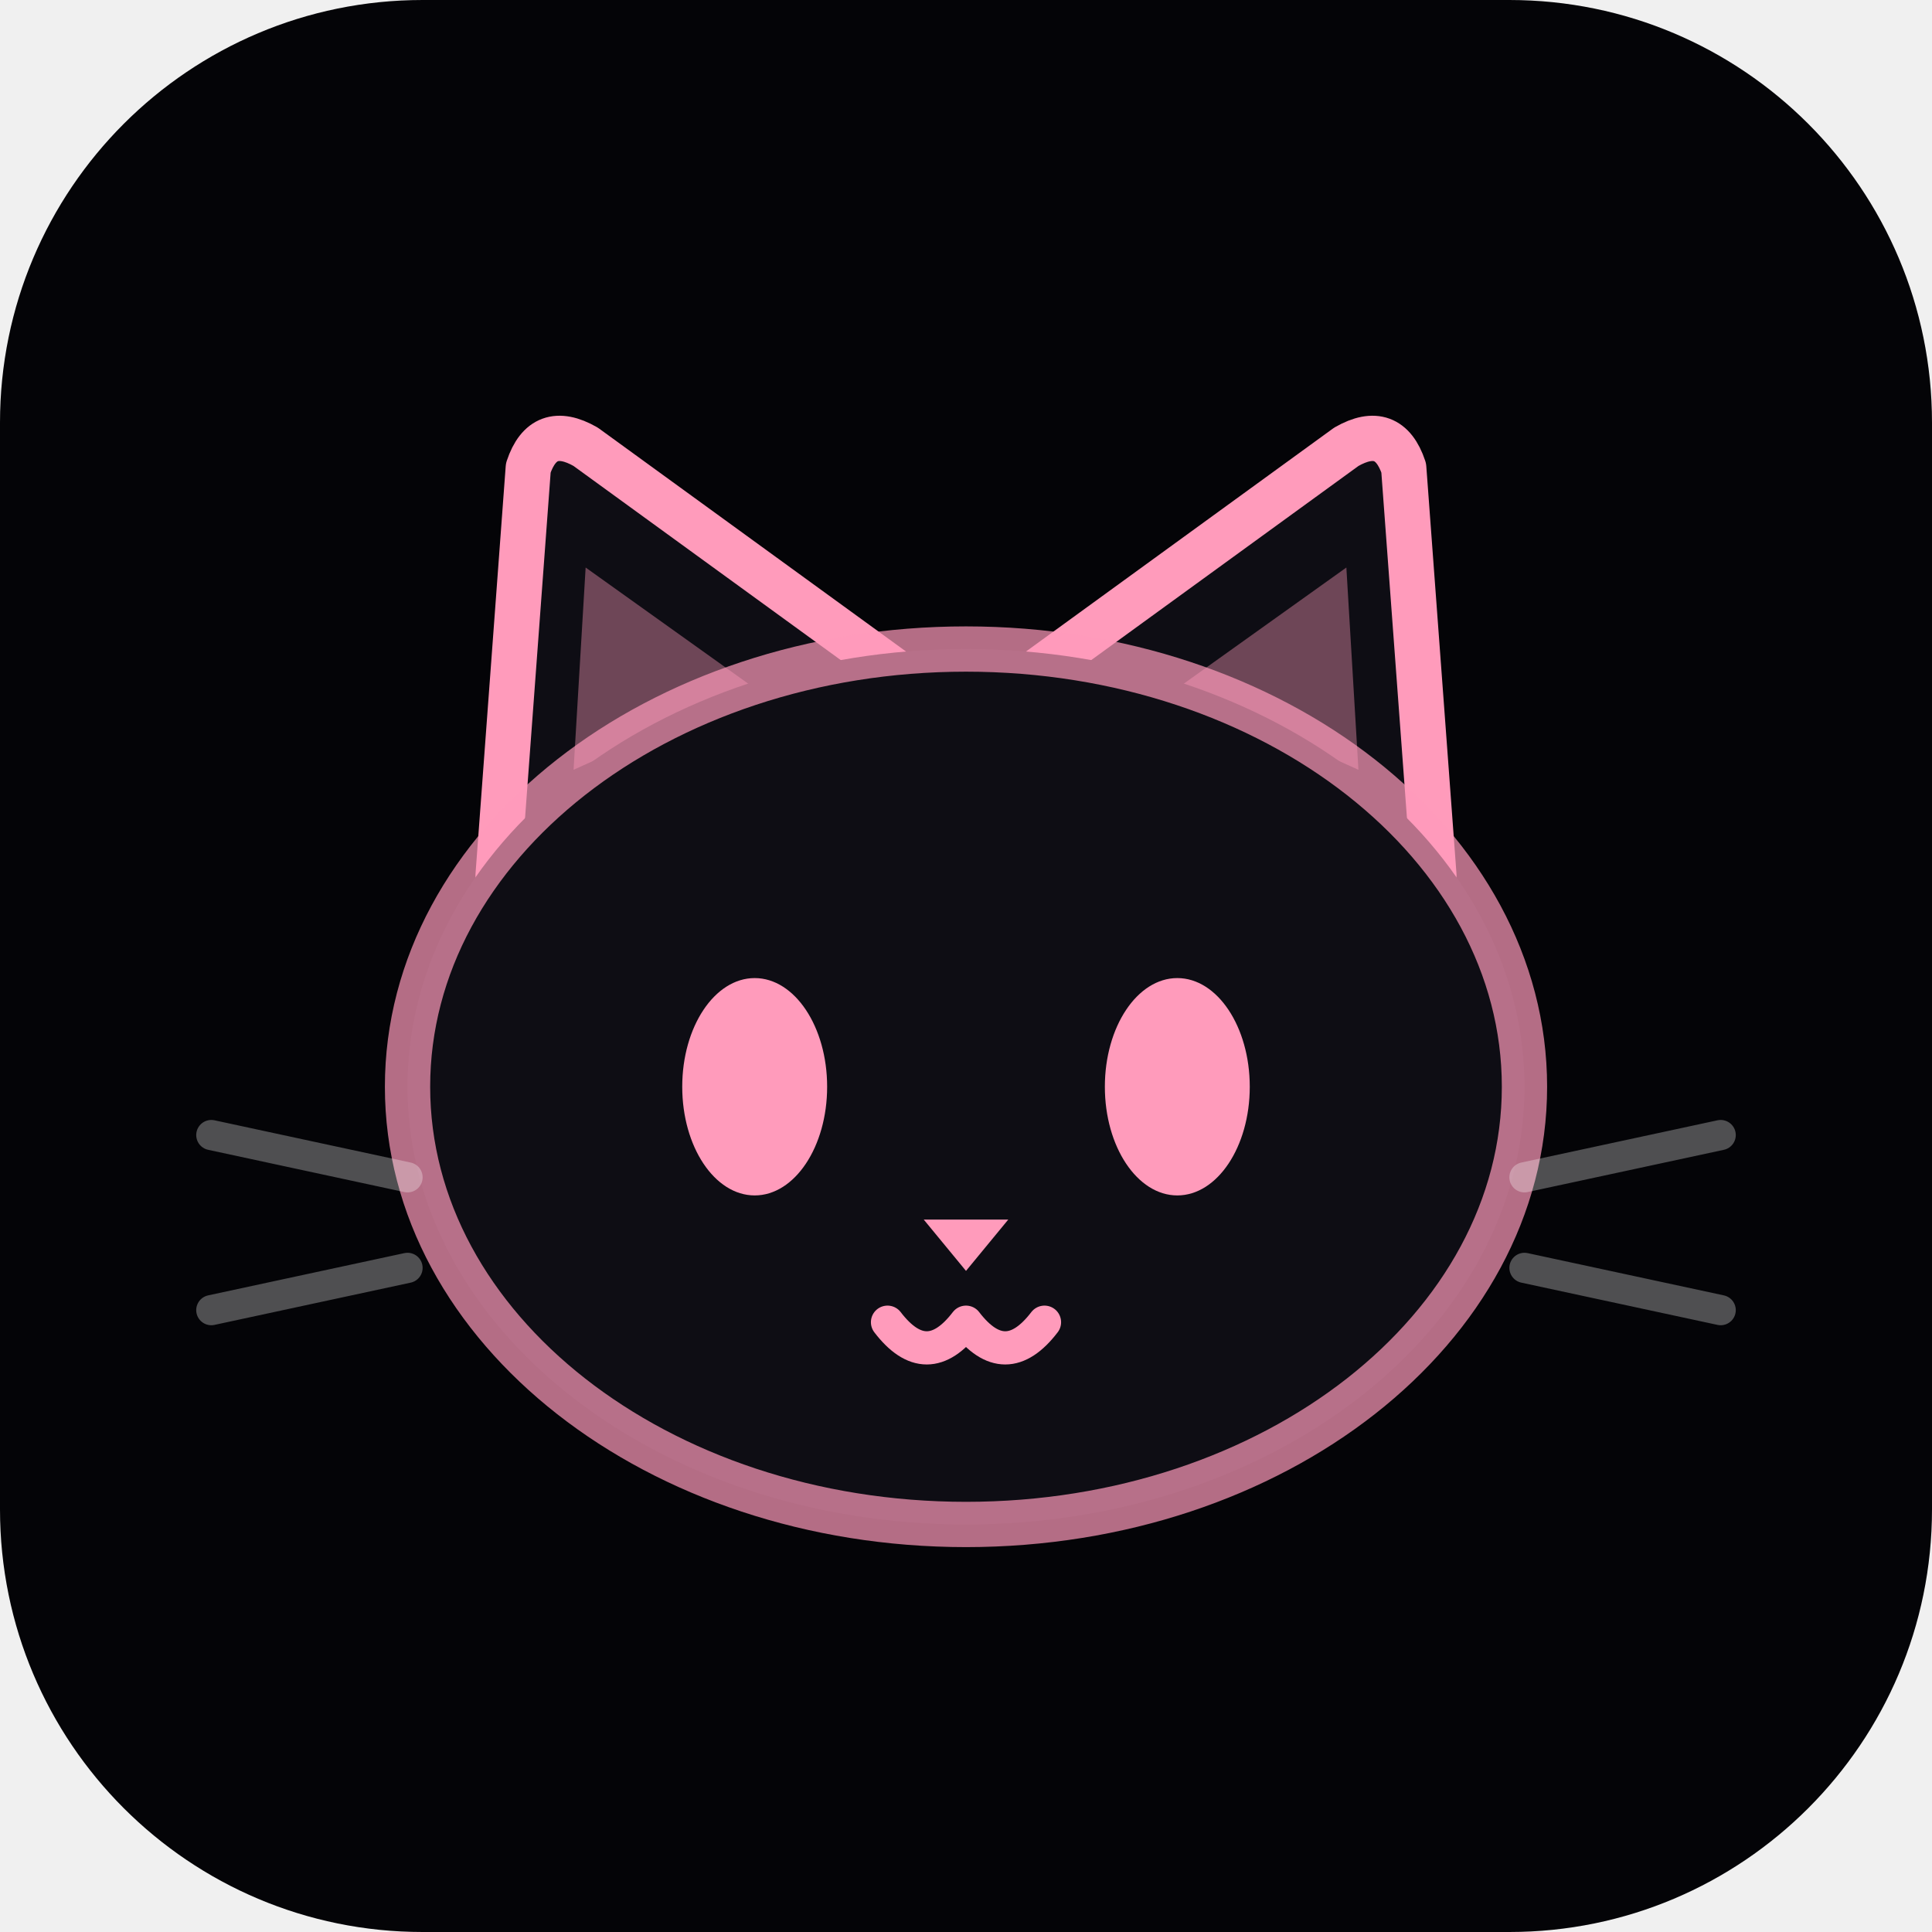
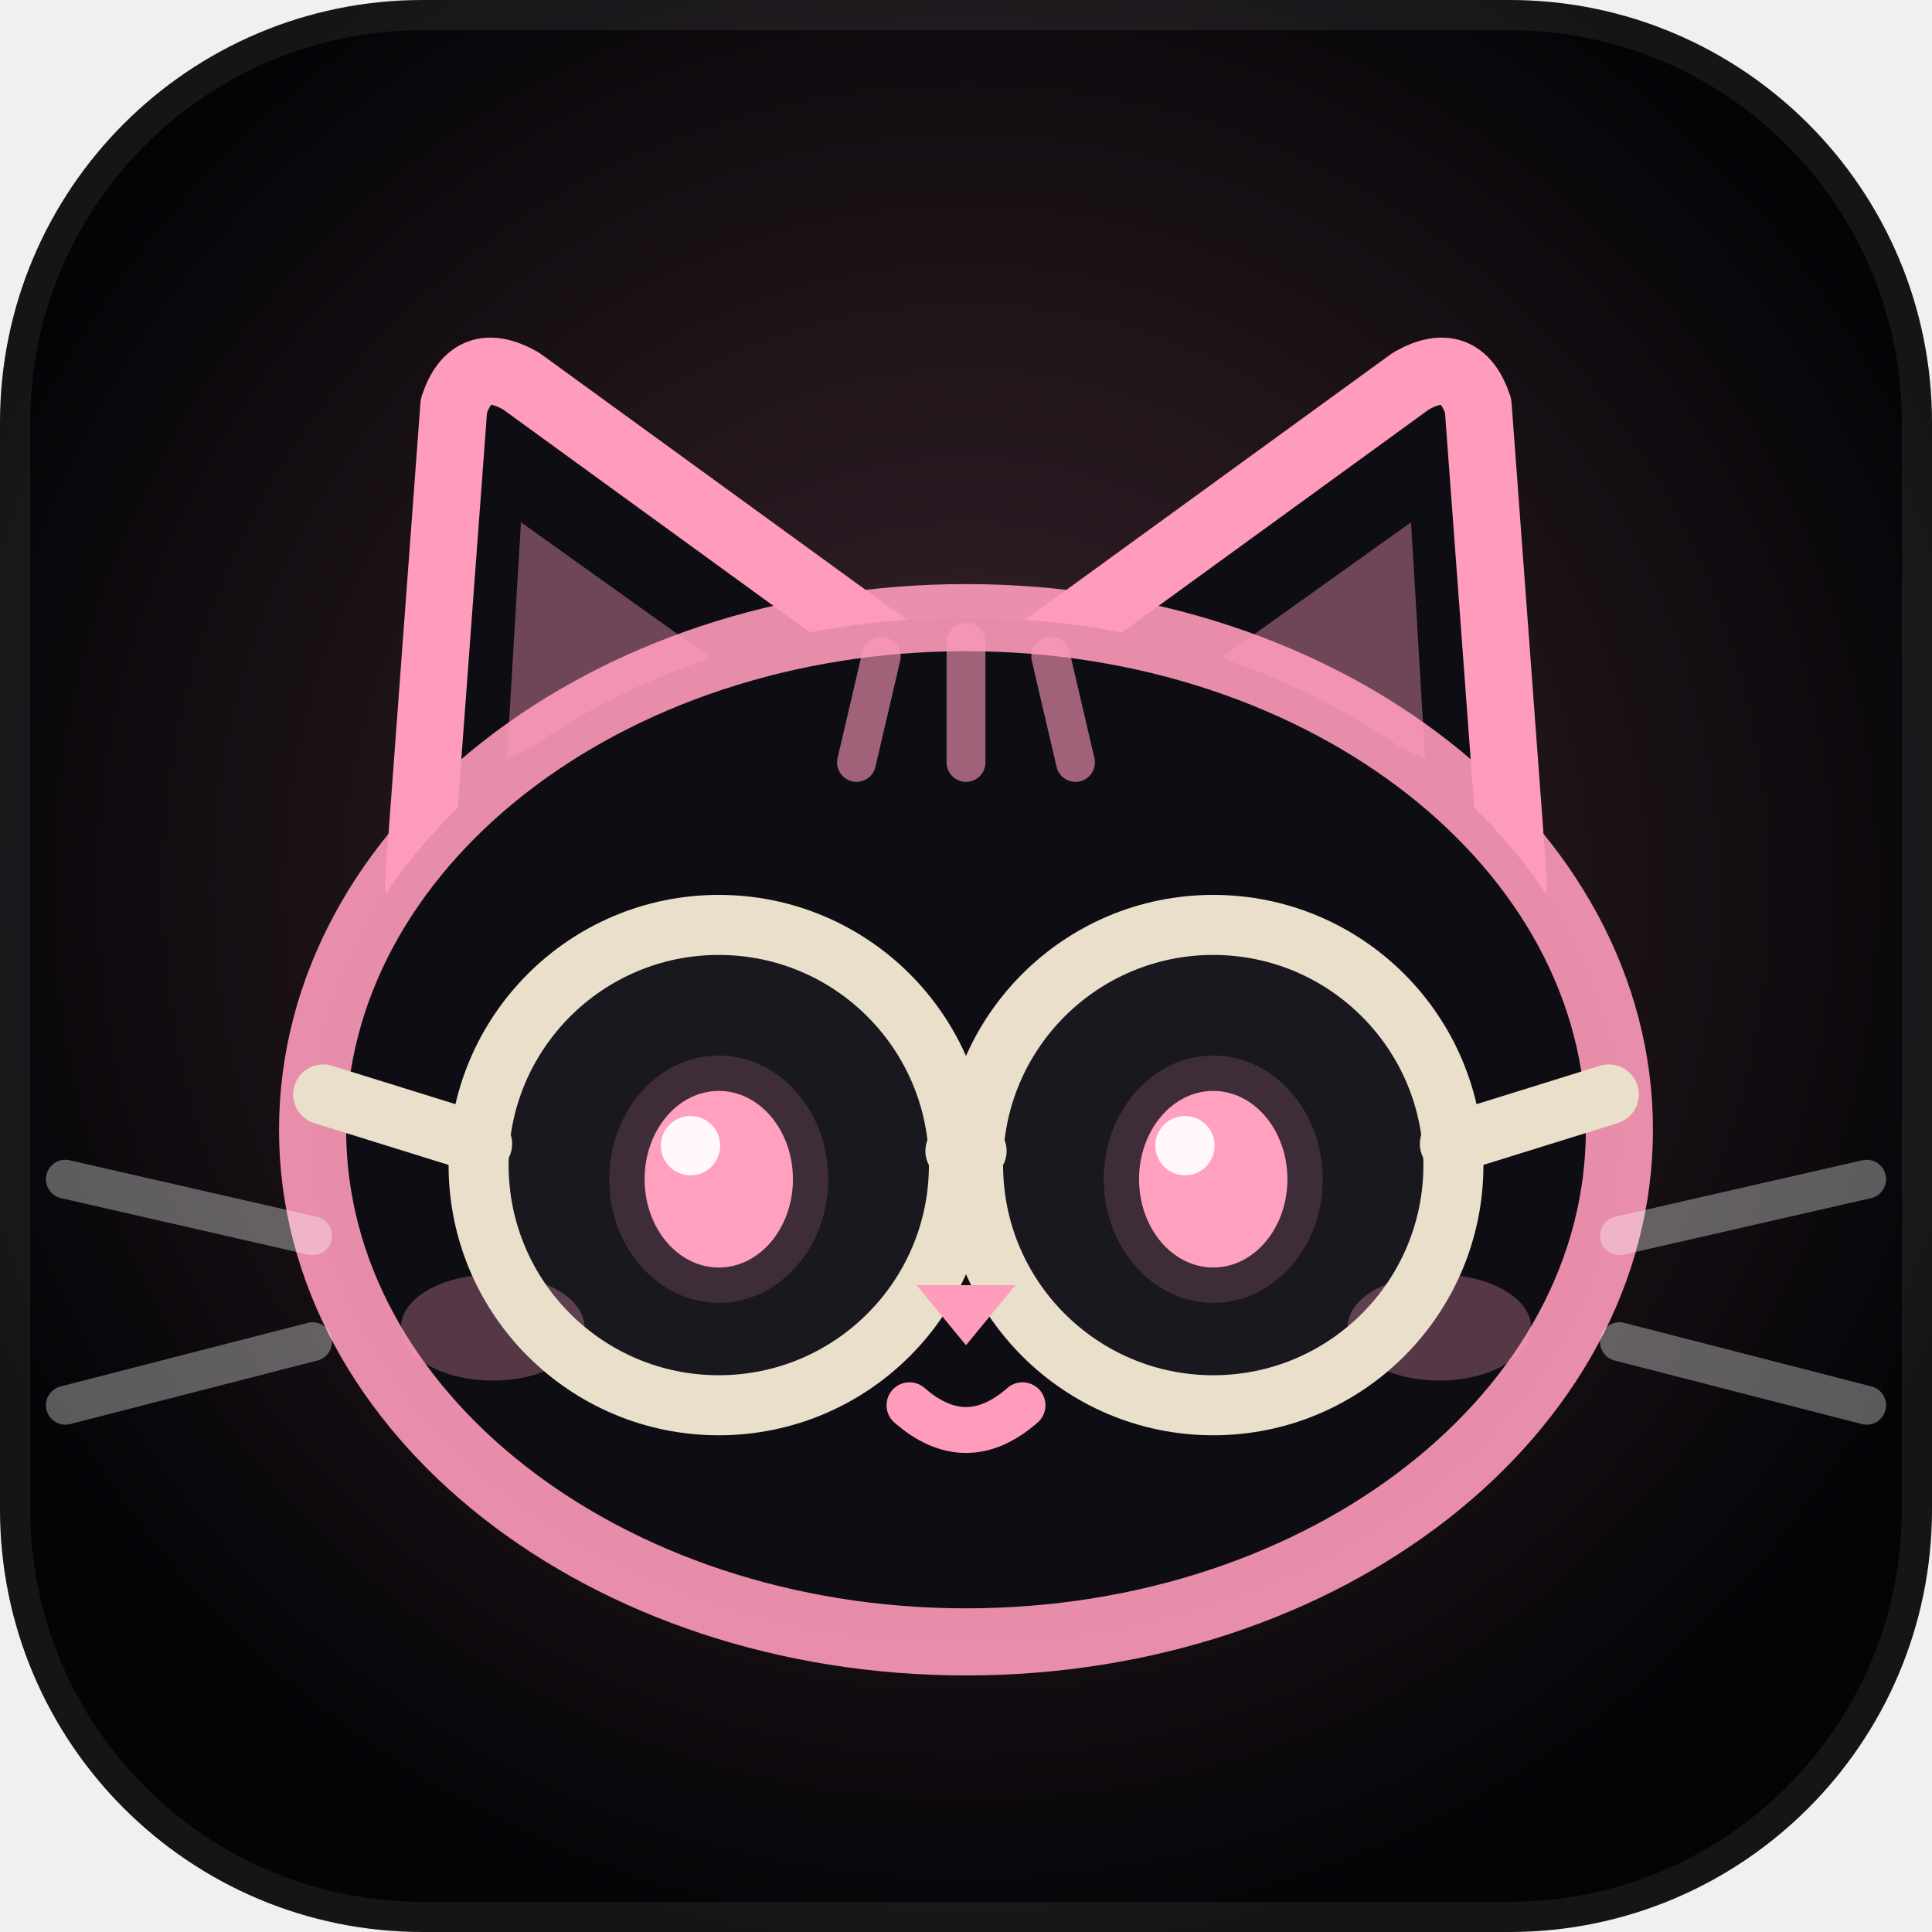
- <svg xmlns="http://www.w3.org/2000/svg" viewBox="0 0 64 64" width="1024" height="1024">
+ <svg xmlns="http://www.w3.org/2000/svg" viewBox="0 0 64 64">
+   <defs>
+     <radialGradient id="g" cx="50%" cy="46%" r="55%">
+       <stop offset="0" stop-color="#ff9bbb" stop-opacity=".22" />
+       <stop offset="1" stop-color="#ff9bbb" stop-opacity="0" />
+     </radialGradient>
+   </defs>
  <rect width="64" height="64" rx="14" fill="#040407" />
-   <g transform="translate(8 12)" stroke-linejoin="round">
-     <path d="M8.5 17L9.5 3.5Q10 2 11.4 2.8L22 10.5Z" fill="#0e0d14" stroke="#ff9bbb" stroke-width="1.5" />
-     <path d="M11 13.5L11.4 6.8L17 10.8Z" fill="#ff9bbb" fill-opacity=".4" />
-     <path d="M39.5 17L38.5 3.5Q38 2 36.6 2.8L26 10.5Z" fill="#0e0d14" stroke="#ff9bbb" stroke-width="1.5" />
-     <path d="M37 13.5L36.6 6.8L31 10.8Z" fill="#ff9bbb" fill-opacity=".4" />
-     <ellipse cx="24" cy="24" rx="18.5" ry="14.5" fill="#0e0d14" stroke="#ff9bbb" stroke-opacity=".7" stroke-width="1.5" />
-     <ellipse cx="17" cy="24" rx="2.4" ry="3.6" fill="#ff9bbb" />
-     <ellipse cx="31" cy="24" rx="2.4" ry="3.6" fill="#ff9bbb" />
+   <rect width="64" height="64" rx="14" fill="url(#g)" />
+   <rect x=".5" y=".5" width="63" height="63" rx="13.5" fill="none" stroke="#fff" stroke-opacity=".07" />
+   <g transform="translate(32 34.5) scale(1.17) translate(-24 -21.5)">
+     <g transform="rotate(0 13 14)">
+       <path d="M8.5 17L9.5 3.5Q10 2 11.4 2.8L22 10.5Z" fill="#0e0d14" stroke="#ff9bbb" stroke-width="1.9" stroke-linejoin="round" />
+       <path d="M11 13.5L11.4 6.8L17 10.8Z" fill="#ff9bbb" fill-opacity=".4" />
+     </g>
+     <g transform="rotate(0 35 14)">
+       <path d="M39.5 17L38.5 3.5Q38 2 36.6 2.8L26 10.5Z" fill="#0e0d14" stroke="#ff9bbb" stroke-width="1.9" stroke-linejoin="round" />
+       <path d="M37 13.5L36.6 6.8L31 10.8Z" fill="#ff9bbb" fill-opacity=".4" />
+     </g>
+     <ellipse cx="24" cy="24" rx="18.5" ry="14.5" fill="#0e0d14" stroke="#ff9bbb" stroke-opacity=".9" stroke-width="1.9" />
+     <path d="M21.6 10.6l-.7 3M24 10.2v3.4M26.4 10.6l.7 3" fill="none" stroke="#ff9bbb" stroke-opacity=".6" stroke-width="1.1" stroke-linecap="round" />
+     <ellipse cx="10.6" cy="29.6" rx="2.6" ry="1.5" fill="#ff9bbb" fill-opacity="0.3" />
+     <ellipse cx="37.4" cy="29.6" rx="2.6" ry="1.5" fill="#ff9bbb" fill-opacity="0.3" />
+     <ellipse cx="17" cy="25.4" rx="3.1" ry="3.5" fill="#ff9bbb" fill-opacity=".16" />
+     <ellipse cx="17" cy="25.4" rx="2.1" ry="2.5" fill="#ff9bbb" />
+     <circle cx="16.2" cy="24.45" r="0.84" fill="#fff" fill-opacity=".92" />
+     <ellipse cx="31" cy="25.4" rx="3.1" ry="3.5" fill="#ff9bbb" fill-opacity=".16" />
+     <ellipse cx="31" cy="25.4" rx="2.1" ry="2.5" fill="#ff9bbb" />
+     <circle cx="30.2" cy="24.45" r="0.84" fill="#fff" fill-opacity=".92" />
+     <g fill="none" stroke="#eadfca" stroke-width="1.7" stroke-linecap="round">
+       <circle cx="17" cy="25" r="6.8" fill="#fff" fill-opacity=".05" />
+       <circle cx="31" cy="25" r="6.8" fill="#fff" fill-opacity=".05" />
+       <path d="M23.7 24.6q.3-.9.6 0M10.3 24.4L5.8 23M37.7 24.4L42.2 23" />
+     </g>
    <path d="M22.6 28.4h2.8l-1.4 1.7z" fill="#ff9bbb" />
-     <path d="M21.4 31.8q1.3 1.7 2.6 0q1.3 1.7 2.6 0" fill="none" stroke="#ff9bbb" stroke-width="1.1" stroke-linecap="round" />
-     <path d="M5.5 27L-1 25.6M5.5 30L-1 31.4M42.5 27L49 25.6M42.5 30L49 31.4" fill="none" stroke="#fff" stroke-opacity=".3" stroke-linecap="round" />
+     <path d="M22.4 31.8q1.6 1.4 3.2 0" fill="none" stroke="#ff9bbb" stroke-width="1.3" stroke-linecap="round" stroke-linejoin="round" />
+     <path d="M5.5 27L-1.5 25.4M5.5 30L-1.5 31.8M42.5 27L49.5 25.4M42.5 30L49.5 31.8" fill="none" stroke="#fff" stroke-opacity=".34" stroke-width="1.1" stroke-linecap="round" />
  </g>
</svg>
